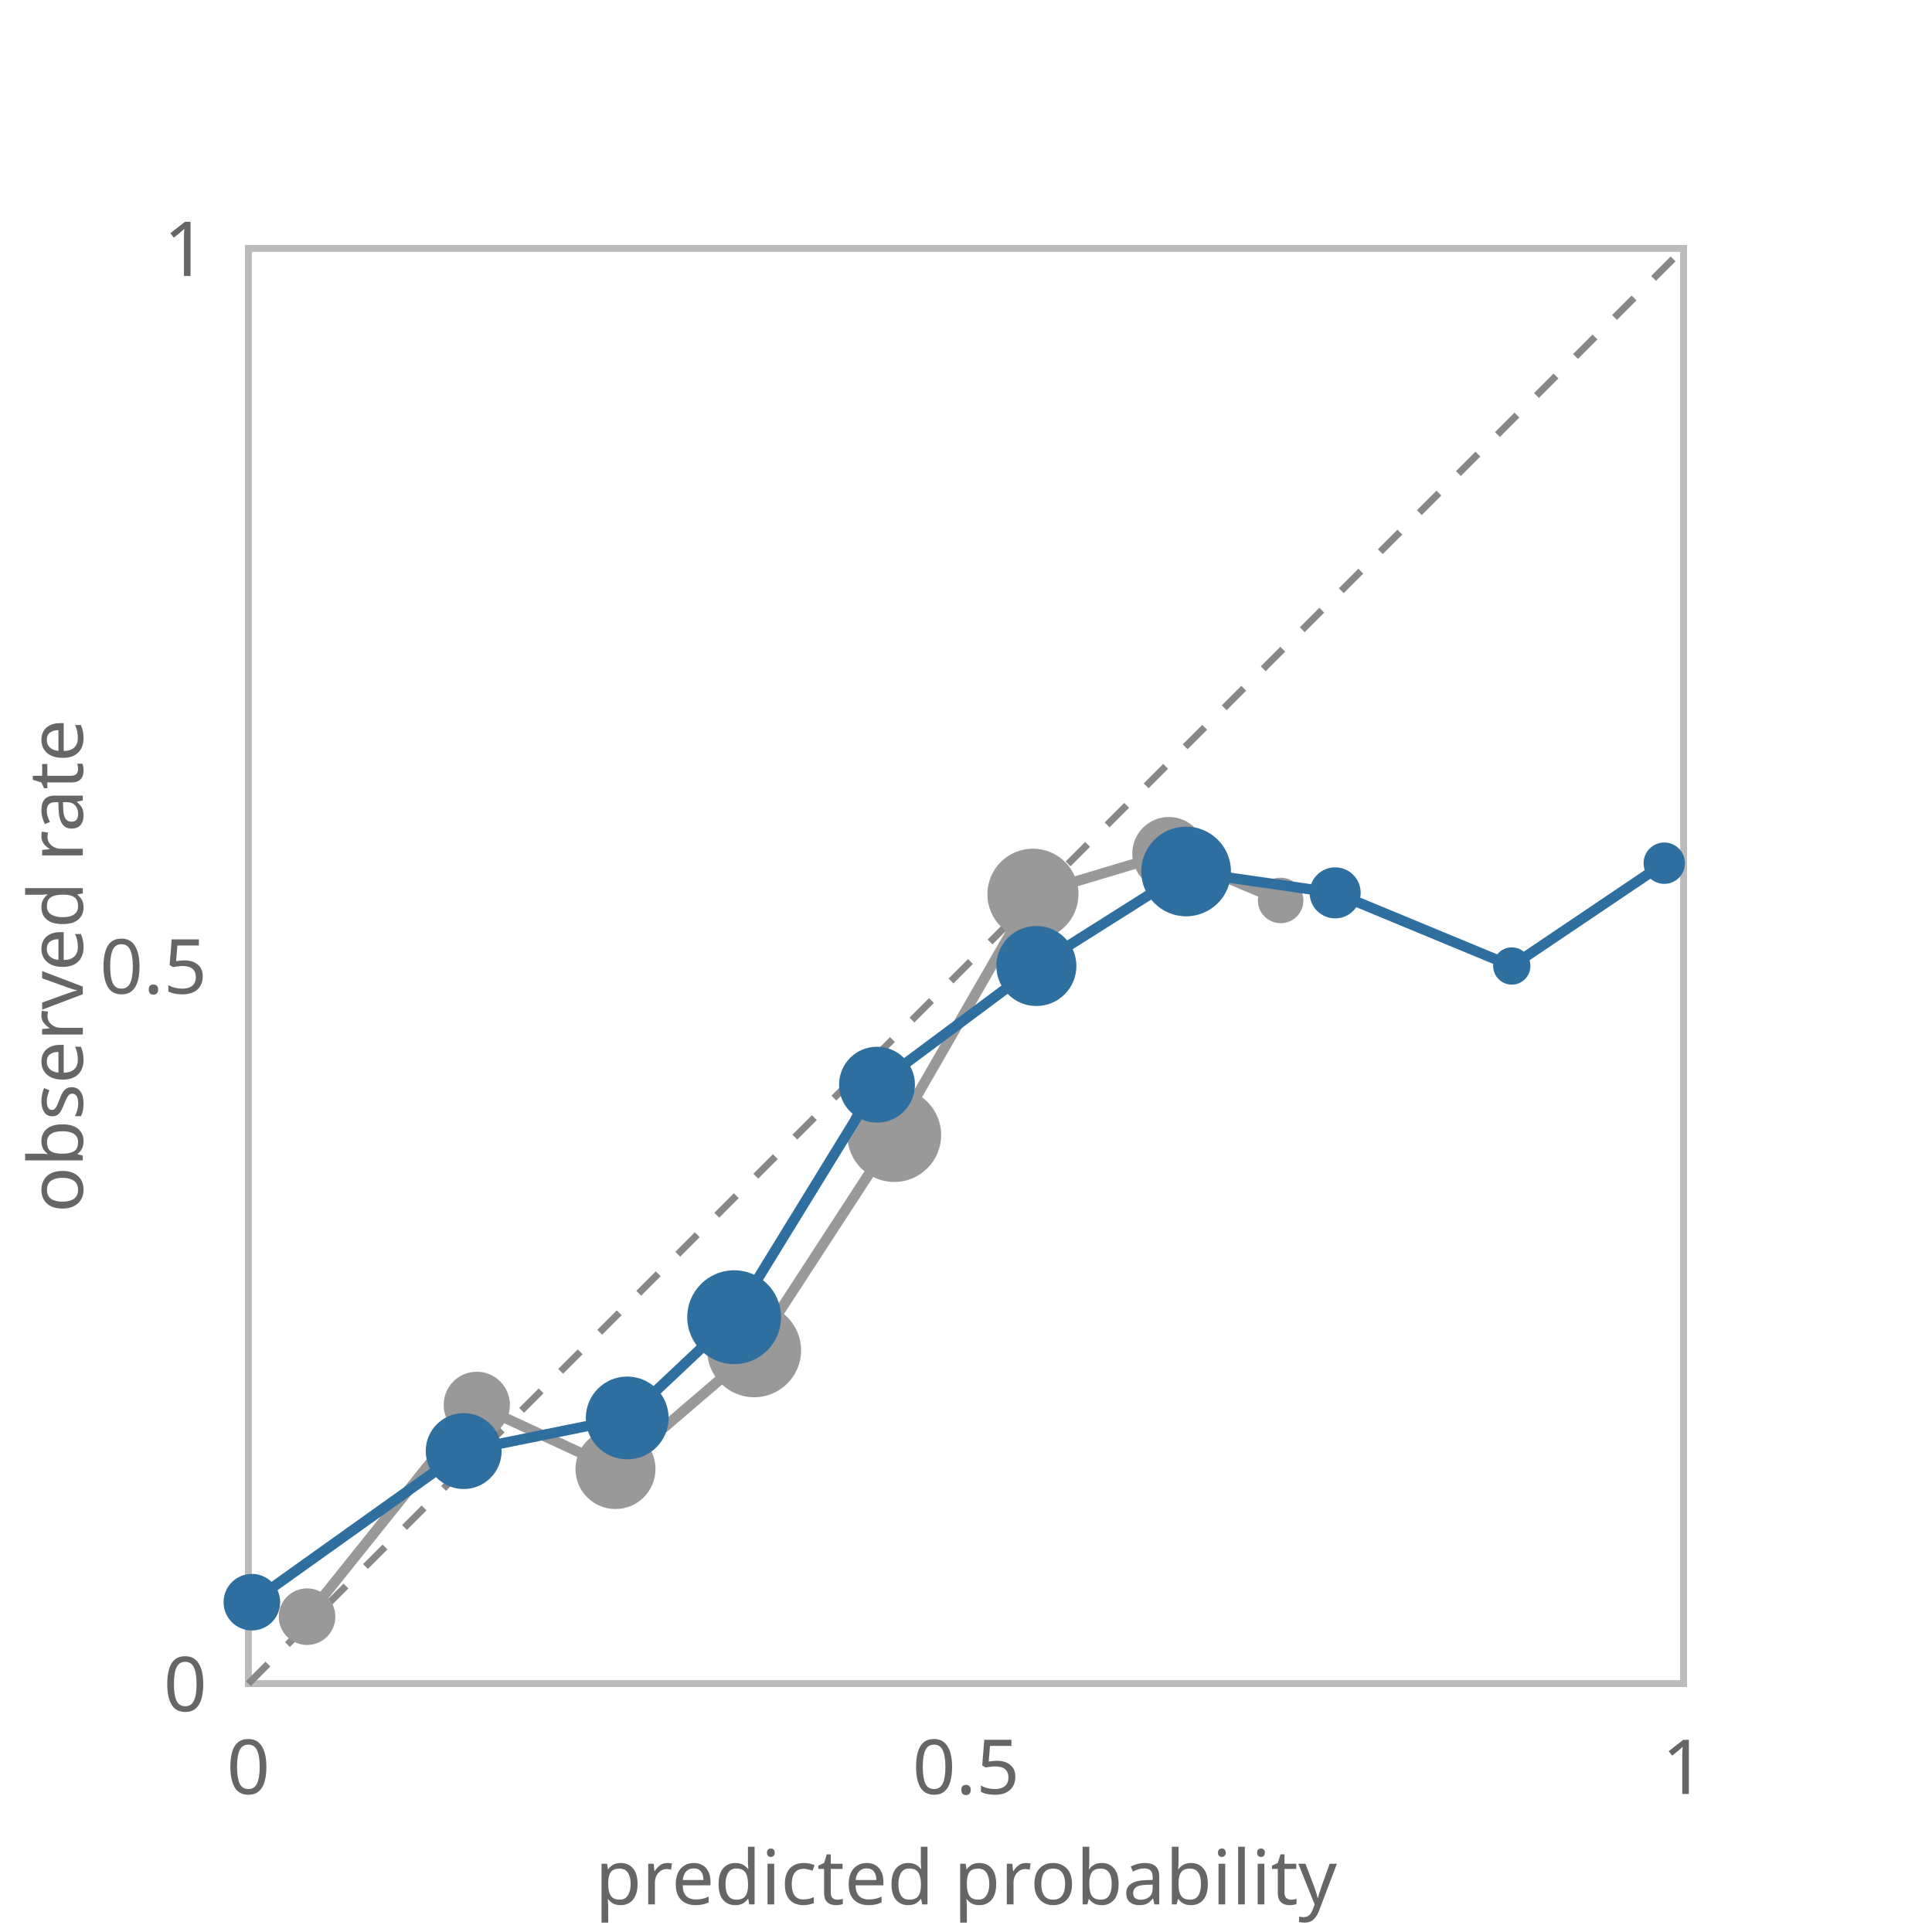
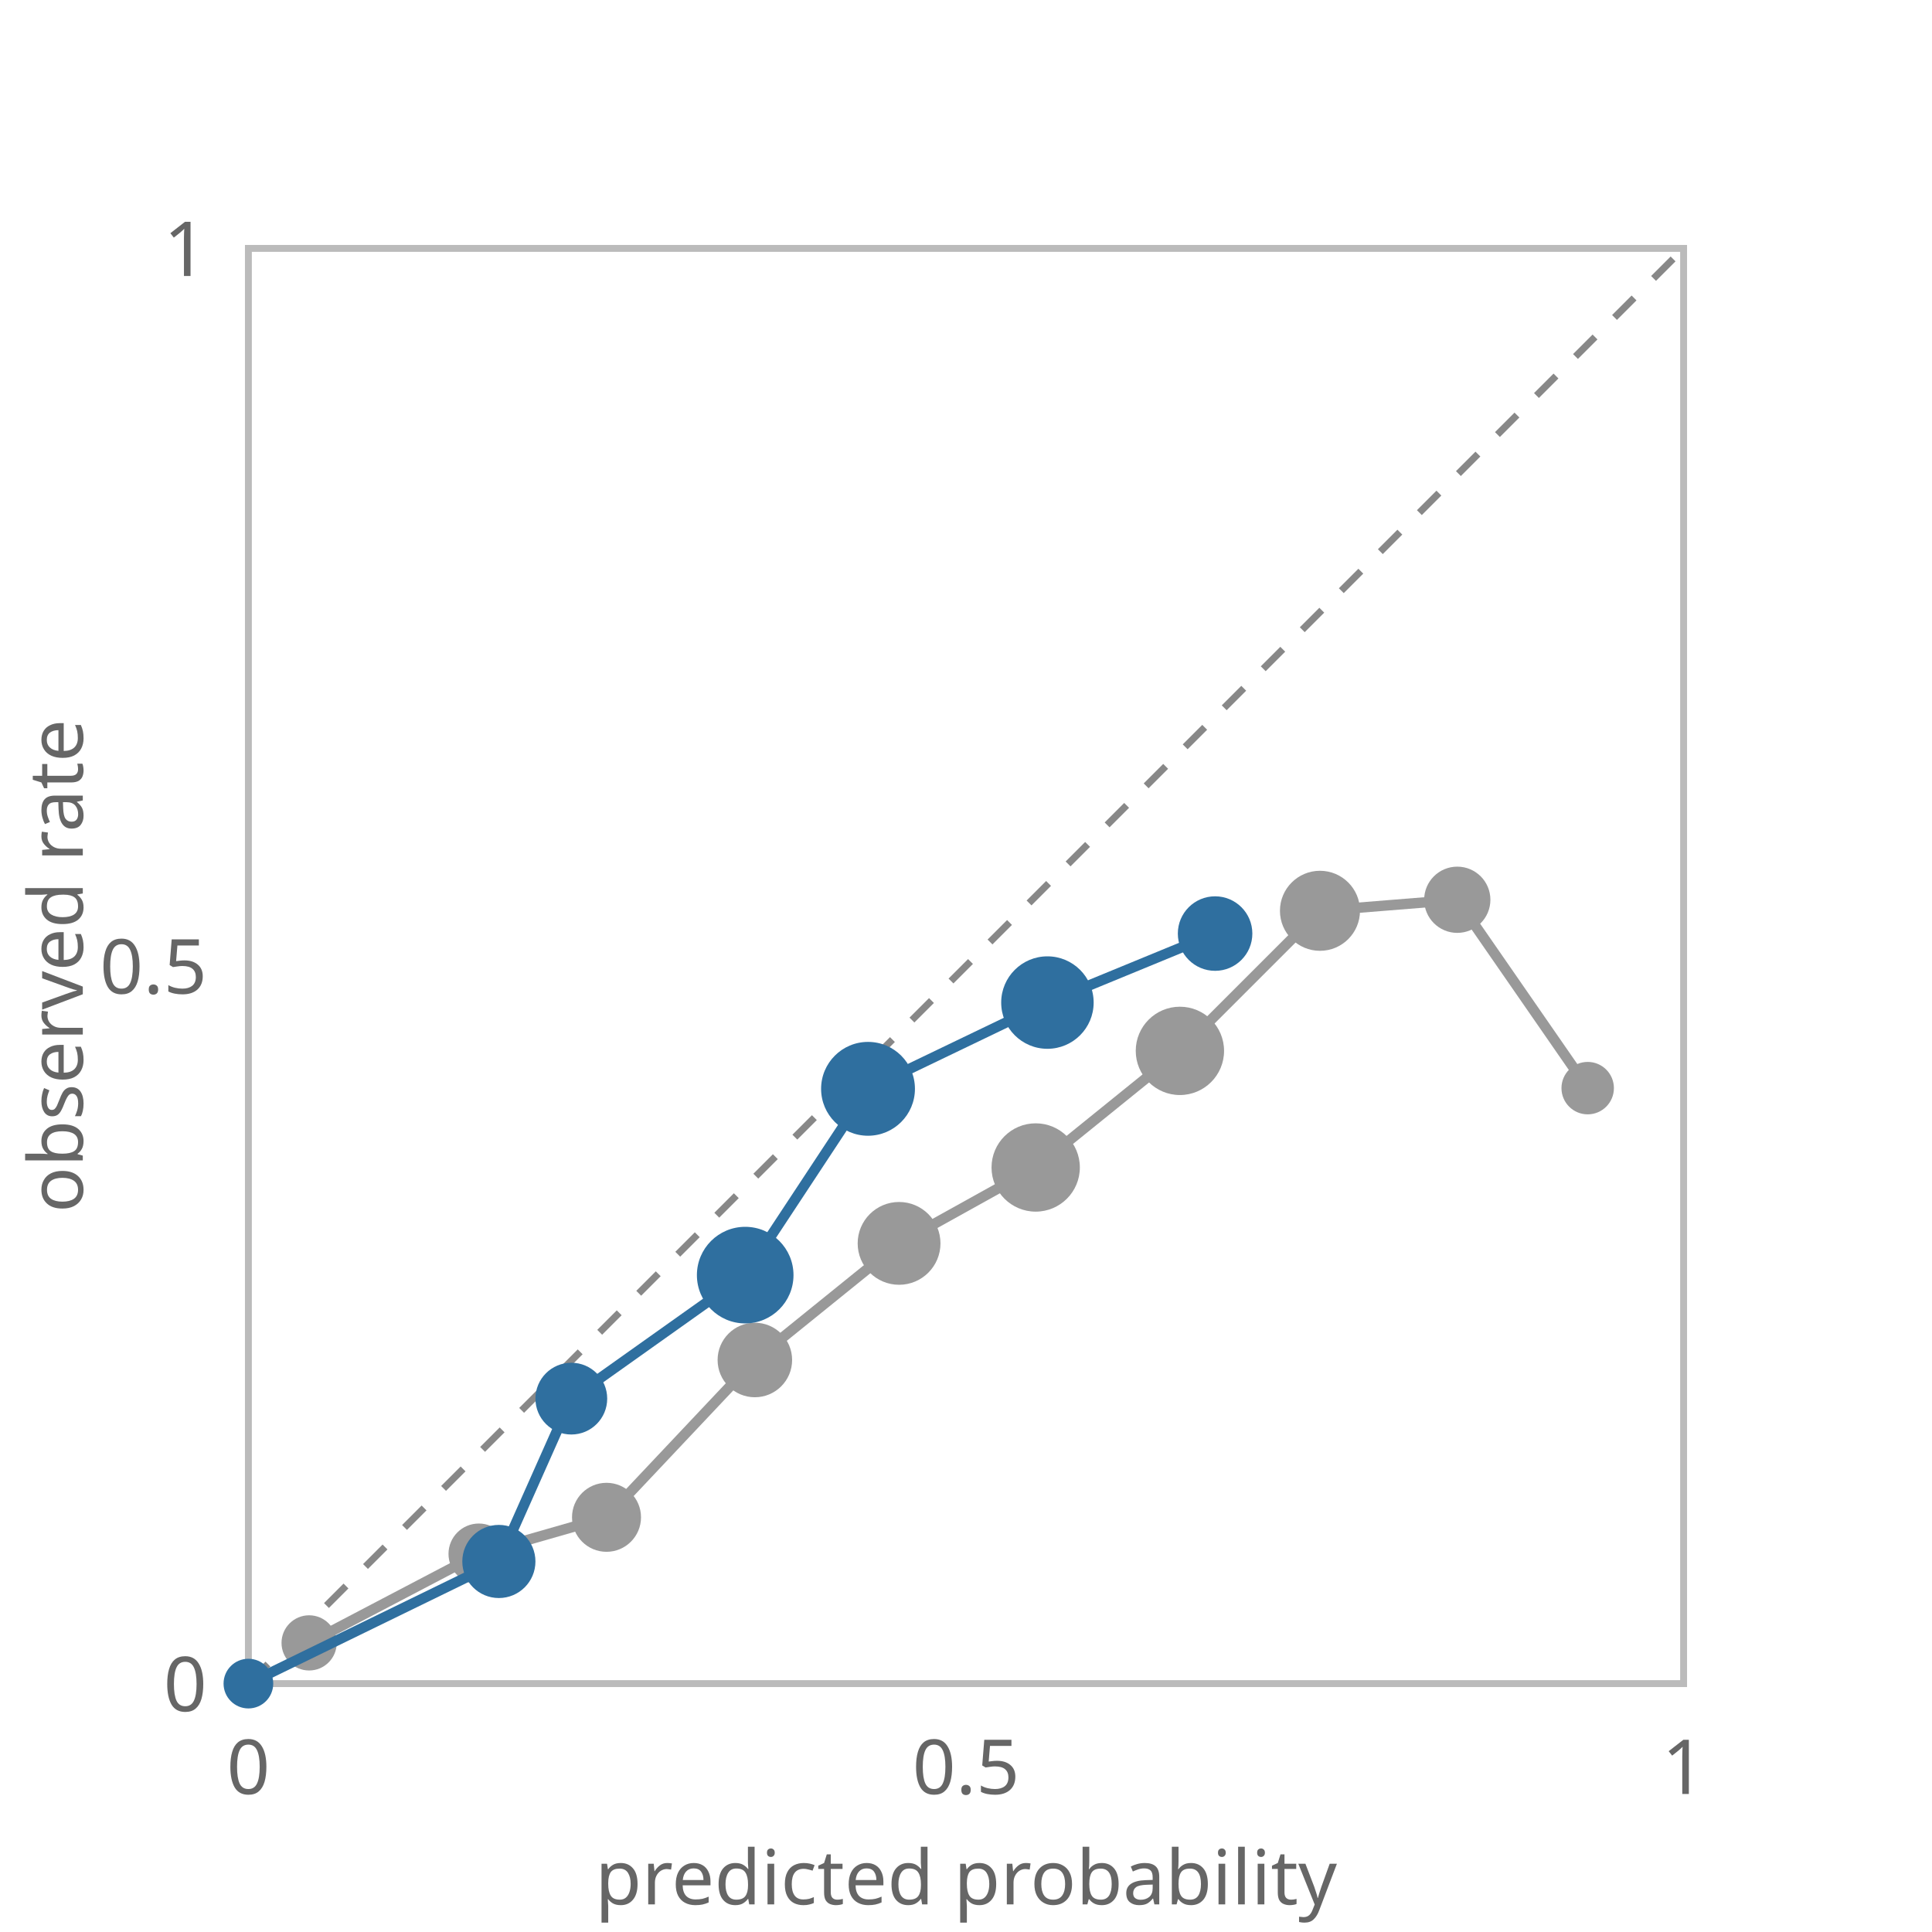
<svg xmlns="http://www.w3.org/2000/svg" viewBox="0 0 280 280" width="280" height="280" role="img" aria-label="reliability diagram">
  <style>.frame{fill:none;stroke:#bbb}.diag{stroke:#888;stroke-dasharray:4 4}.tick,.axis{fill:#666;font:11px sans-serif}.line{fill:none;stroke-width:1.5}.line.raw{stroke:#999}.line.cal{stroke:#2f6f9f}.dot.raw{fill:#999}.dot.cal{fill:#2f6f9f}</style>
  <rect x="36" y="36" width="208" height="208" class="frame" />
  <line x1="36" y1="244" x2="244" y2="36" class="diag" />
  <text x="36.0" y="260" class="tick" text-anchor="middle">0</text>
  <text x="30" y="248.0" class="tick" text-anchor="end">0</text>
  <text x="140.0" y="260" class="tick" text-anchor="middle">0.5</text>
  <text x="30" y="144.0" class="tick" text-anchor="end">0.5</text>
  <text x="244.0" y="260" class="tick" text-anchor="middle">1</text>
  <text x="30" y="40.0" class="tick" text-anchor="end">1</text>
  <text x="140.0" y="276" class="axis" text-anchor="middle">predicted probability</text>
  <text x="12" y="140.0" class="axis" text-anchor="middle" transform="rotate(-90 12 140.0)">observed rate</text>
-   <polyline points="44.5,234.3 69.1,203.6 89.2,212.9 109.3,195.7 129.6,164.5 149.7,129.6 169.4,123.7 185.6,130.5" class="line raw" />
-   <circle cx="44.5" cy="234.3" r="4.1" class="dot raw" />
-   <circle cx="69.1" cy="203.6" r="4.8" class="dot raw" />
-   <circle cx="89.2" cy="212.9" r="5.8" class="dot raw" />
-   <circle cx="109.3" cy="195.7" r="6.8" class="dot raw" />
-   <circle cx="129.6" cy="164.5" r="6.8" class="dot raw" />
-   <circle cx="149.7" cy="129.6" r="6.6" class="dot raw" />
-   <circle cx="169.4" cy="123.7" r="5.3" class="dot raw" />
-   <circle cx="185.6" cy="130.5" r="3.3" class="dot raw" />
-   <polyline points="36.5,232.2 67.2,210.3 90.9,205.5 106.4,190.9 127.1,157.2 150.2,140.0 171.9,126.3 193.5,129.4 219.1,140.0 241.2,125.1" class="line cal" />
-   <circle cx="36.5" cy="232.2" r="4.1" class="dot cal" />
-   <circle cx="67.2" cy="210.3" r="5.5" class="dot cal" />
-   <circle cx="90.9" cy="205.5" r="6.0" class="dot cal" />
-   <circle cx="106.4" cy="190.9" r="6.8" class="dot cal" />
-   <circle cx="127.1" cy="157.2" r="5.5" class="dot cal" />
-   <circle cx="150.2" cy="140.0" r="5.8" class="dot cal" />
-   <circle cx="171.9" cy="126.3" r="6.5" class="dot cal" />
-   <circle cx="193.5" cy="129.4" r="3.7" class="dot cal" />
-   <circle cx="219.1" cy="140.0" r="2.7" class="dot cal" />
-   <circle cx="241.2" cy="125.1" r="3.0" class="dot cal" />
+   <polyline points="44.8,238.1 69.4,225.2 87.9,219.9 109.4,197.1 130.3,180.2 150.1,169.2 171.0,152.3 191.3,132.0 211.2,130.4 230.1,157.7" class="line raw" />
+   <circle cx="44.8" cy="238.1" r="4.0" class="dot raw" />
+   <circle cx="69.4" cy="225.2" r="4.4" class="dot raw" />
+   <circle cx="87.9" cy="219.9" r="5.0" class="dot raw" />
+   <circle cx="109.4" cy="197.1" r="5.4" class="dot raw" />
+   <circle cx="130.3" cy="180.2" r="6.0" class="dot raw" />
+   <circle cx="150.1" cy="169.2" r="6.4" class="dot raw" />
+   <circle cx="171.0" cy="152.3" r="6.4" class="dot raw" />
+   <circle cx="191.3" cy="132.0" r="5.8" class="dot raw" />
+   <circle cx="211.2" cy="130.4" r="4.8" class="dot raw" />
+   <circle cx="230.1" cy="157.7" r="3.8" class="dot raw" />
+   <polyline points="36.0,244.0 72.3,226.3 82.8,202.7 108.0,184.8 125.8,157.8 151.8,145.3 176.1,135.3" class="line cal" />
+   <circle cx="36.0" cy="244.0" r="3.6" class="dot cal" />
+   <circle cx="72.3" cy="226.3" r="5.3" class="dot cal" />
+   <circle cx="82.8" cy="202.7" r="5.2" class="dot cal" />
+   <circle cx="108.0" cy="184.8" r="7.0" class="dot cal" />
+   <circle cx="125.8" cy="157.8" r="6.8" class="dot cal" />
+   <circle cx="151.8" cy="145.3" r="6.7" class="dot cal" />
+   <circle cx="176.1" cy="135.3" r="5.4" class="dot cal" />
</svg>
